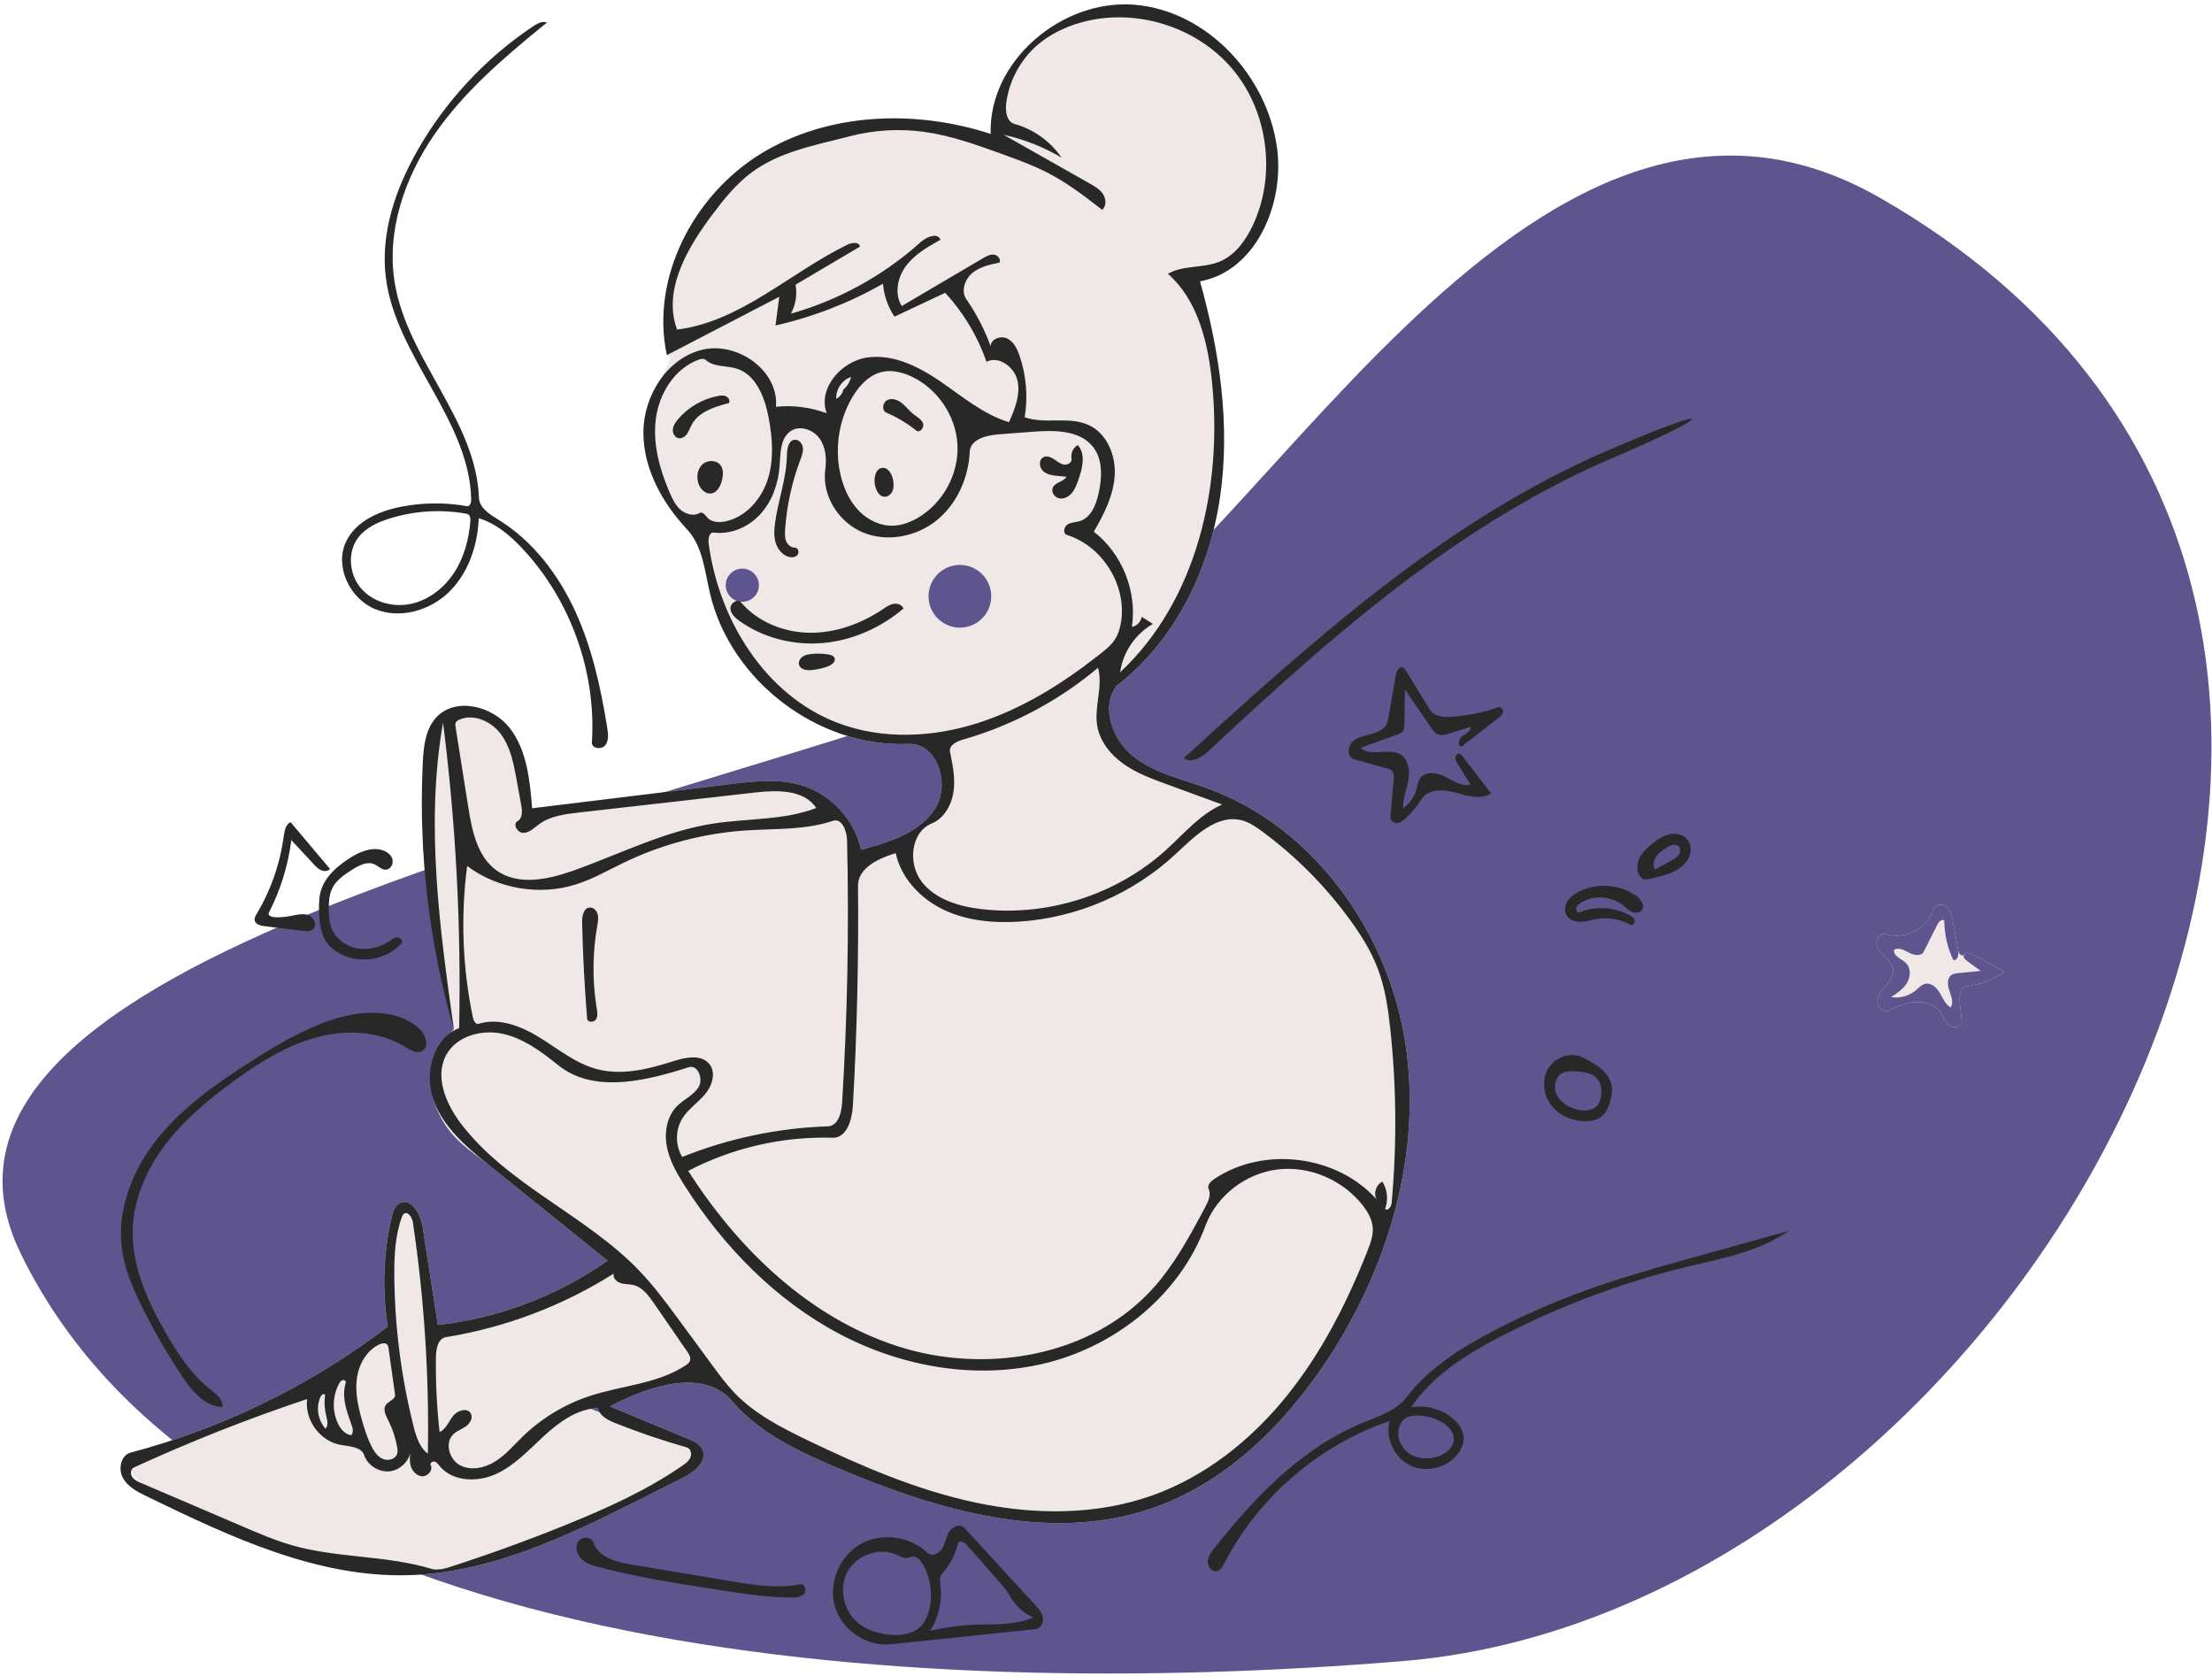
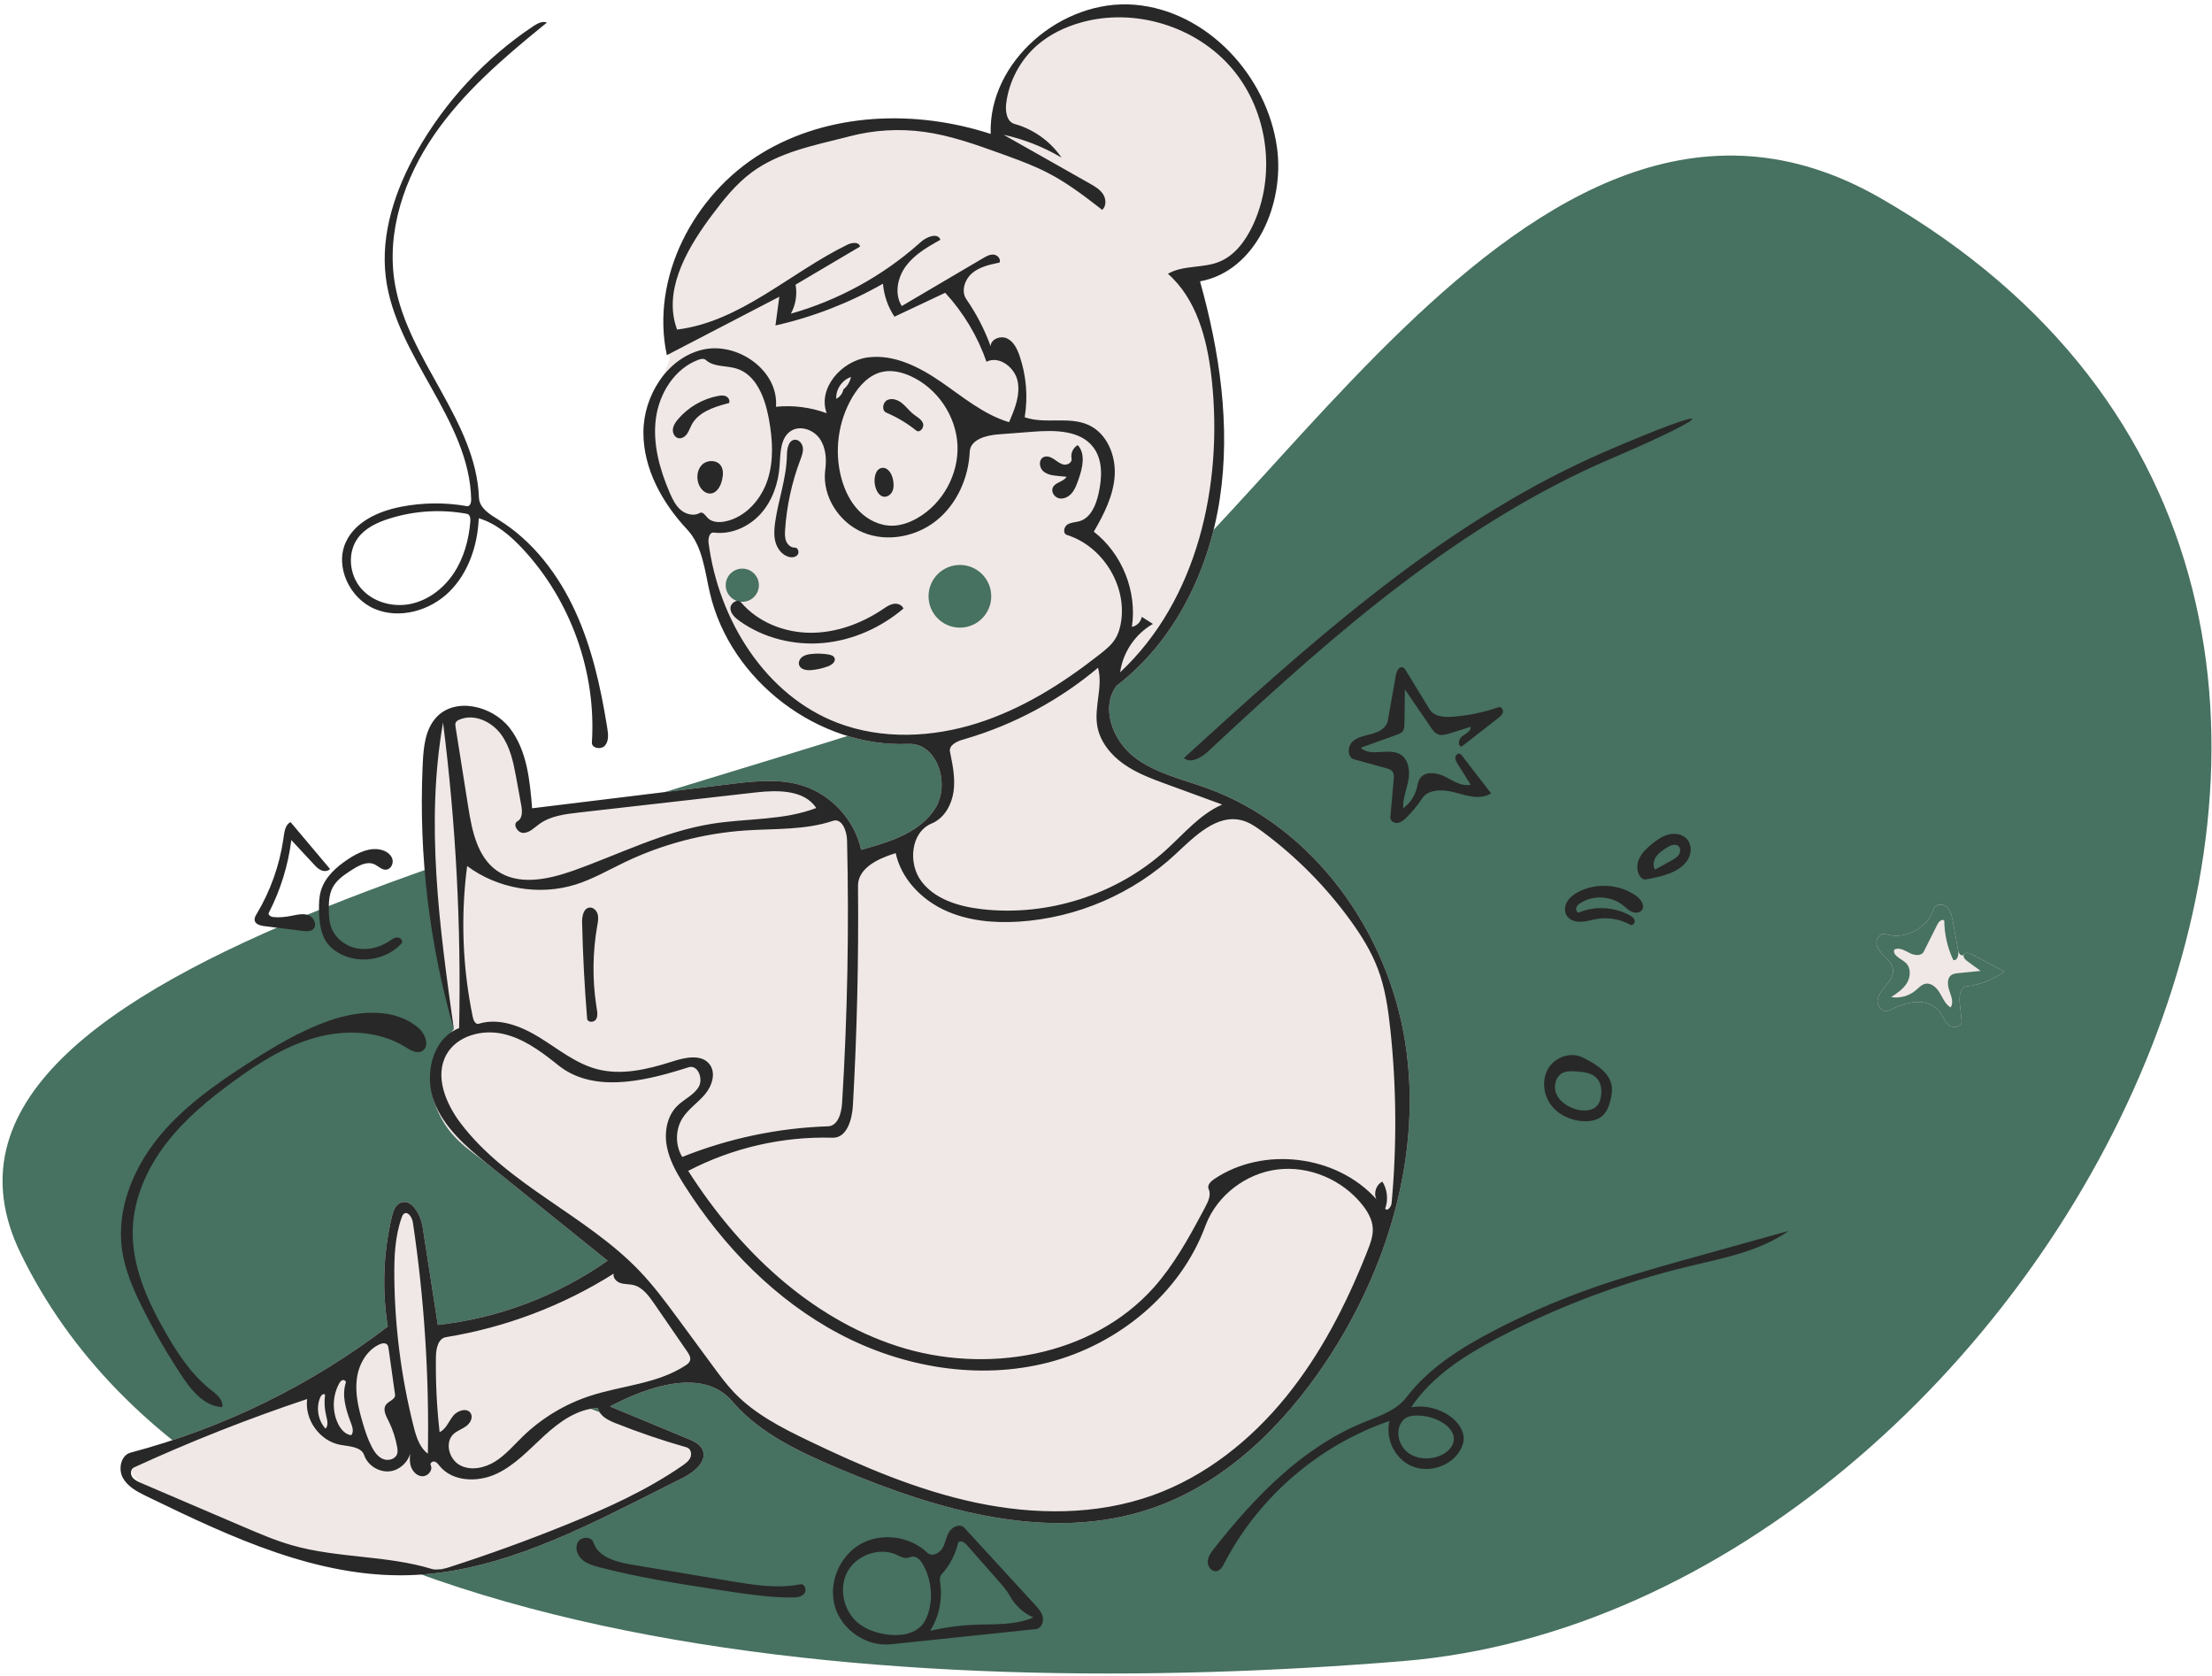
<svg xmlns="http://www.w3.org/2000/svg" width="173" height="131" viewBox="0 0 173 131" fill="none">
-   <path fill-rule="evenodd" clip-rule="evenodd" d="M147.049 15.479C119.096 -0.561 97.302 46.523 81.472 52.45C49.568 64.396 -9.689 74.786 1.612 98.01C17.129 129.899 71.12 133.081 109.73 129.899C159.949 125.761 202.006 47.016 147.049 15.479Z" fill="#5E548E" />
+   <path fill-rule="evenodd" clip-rule="evenodd" d="M147.049 15.479C119.096 -0.561 97.302 46.523 81.472 52.45C49.568 64.396 -9.689 74.786 1.612 98.01C17.129 129.899 71.12 133.081 109.73 129.899C159.949 125.761 202.006 47.016 147.049 15.479Z" fill="#477160" />
  <path fill-rule="evenodd" clip-rule="evenodd" d="M152.255 70.914C152.543 71.168 152.641 71.566 152.713 71.946L153.151 74.335C153.212 74.668 153.491 74.825 153.598 74.636C153.712 74.436 154.015 74.519 154.218 74.627L156.757 75.978C155.893 76.598 154.874 76.999 153.82 77.135C153.3 77.203 153.216 77.914 153.272 78.436L153.422 79.853C153.469 80.295 152.774 80.445 152.427 80.168C152.079 79.891 151.948 79.427 151.674 79.077C151.232 78.511 150.451 78.3 149.737 78.366C149.022 78.431 148.353 78.731 147.699 79.027C147.277 79.217 146.813 78.713 146.846 78.251C146.875 77.844 147.136 77.502 147.401 77.185L147.507 77.059C147.805 76.705 148.103 76.285 148.053 75.826C148.011 75.442 147.738 75.134 147.463 74.859L147.303 74.698C147.049 74.438 146.807 74.149 146.763 73.793C146.712 73.387 147.082 72.92 147.472 73.046C148.972 73.531 150.778 72.585 151.235 71.076C151.354 70.684 151.948 70.643 152.255 70.914Z" fill="#F0E8E6" />
-   <path fill-rule="evenodd" clip-rule="evenodd" d="M152.255 70.914C152.543 71.168 152.641 71.566 152.713 71.946L153.151 74.335C153.212 74.668 153.078 75.182 152.761 75.066C152.309 74.108 152.069 73.052 152.062 71.993C151.89 71.827 151.633 72.073 151.526 72.287L150.455 74.421C150.267 74.797 149.703 74.714 149.332 74.517L149.133 74.412C148.81 74.245 148.459 74.097 148.153 74.261C147.997 74.729 148.691 74.962 149.051 75.298C149.462 75.682 149.438 76.372 149.15 76.856C148.863 77.339 148.377 77.665 147.908 77.975C148.582 78.086 149.302 77.889 149.826 77.449C150.062 77.251 150.279 76.996 150.582 76.932C151.049 76.835 151.47 77.24 151.713 77.652C151.955 78.064 152.148 78.546 152.562 78.783C152.77 78.456 152.659 78.045 152.528 77.667L152.466 77.49C152.316 77.067 152.249 76.507 152.617 76.25C152.755 76.154 152.927 76.126 153.096 76.107L154.907 75.926L153.864 75.166C153.688 75.038 153.491 74.825 153.598 74.636C153.712 74.436 154.015 74.519 154.218 74.627L156.757 75.978C155.893 76.598 154.874 76.999 153.82 77.135C153.3 77.203 153.216 77.914 153.272 78.436L153.422 79.853C153.469 80.295 152.774 80.445 152.427 80.168C152.079 79.891 151.948 79.427 151.674 79.077C151.232 78.511 150.451 78.3 149.737 78.366C149.022 78.431 148.353 78.731 147.699 79.027C147.277 79.217 146.813 78.713 146.846 78.251C146.875 77.844 147.136 77.502 147.401 77.185L147.507 77.059C147.805 76.705 148.103 76.285 148.053 75.826C148.011 75.442 147.738 75.134 147.463 74.859L147.303 74.698C147.049 74.438 146.807 74.149 146.763 73.793C146.712 73.387 147.082 72.92 147.472 73.046C148.972 73.531 150.778 72.585 151.235 71.076C151.354 70.684 151.948 70.643 152.255 70.914Z" fill="#5E548E" />
+   <path fill-rule="evenodd" clip-rule="evenodd" d="M152.255 70.914C152.543 71.168 152.641 71.566 152.713 71.946L153.151 74.335C153.212 74.668 153.078 75.182 152.761 75.066C152.309 74.108 152.069 73.052 152.062 71.993C151.89 71.827 151.633 72.073 151.526 72.287L150.455 74.421C150.267 74.797 149.703 74.714 149.332 74.517L149.133 74.412C148.81 74.245 148.459 74.097 148.153 74.261C147.997 74.729 148.691 74.962 149.051 75.298C149.462 75.682 149.438 76.372 149.15 76.856C148.863 77.339 148.377 77.665 147.908 77.975C148.582 78.086 149.302 77.889 149.826 77.449C150.062 77.251 150.279 76.996 150.582 76.932C151.049 76.835 151.47 77.24 151.713 77.652C151.955 78.064 152.148 78.546 152.562 78.783C152.77 78.456 152.659 78.045 152.528 77.667L152.466 77.49C152.316 77.067 152.249 76.507 152.617 76.25C152.755 76.154 152.927 76.126 153.096 76.107L154.907 75.926L153.864 75.166C153.688 75.038 153.491 74.825 153.598 74.636C153.712 74.436 154.015 74.519 154.218 74.627L156.757 75.978C155.893 76.598 154.874 76.999 153.82 77.135C153.3 77.203 153.216 77.914 153.272 78.436L153.422 79.853C153.469 80.295 152.774 80.445 152.427 80.168C152.079 79.891 151.948 79.427 151.674 79.077C151.232 78.511 150.451 78.3 149.737 78.366C149.022 78.431 148.353 78.731 147.699 79.027C147.277 79.217 146.813 78.713 146.846 78.251C146.875 77.844 147.136 77.502 147.401 77.185L147.507 77.059C147.805 76.705 148.103 76.285 148.053 75.826C148.011 75.442 147.738 75.134 147.463 74.859L147.303 74.698C147.049 74.438 146.807 74.149 146.763 73.793C146.712 73.387 147.082 72.92 147.472 73.046C148.972 73.531 150.778 72.585 151.235 71.076C151.354 70.684 151.948 70.643 152.255 70.914Z" fill="#477160" />
  <path fill-rule="evenodd" clip-rule="evenodd" d="M52.381 28.065C51.295 23.237 54.254 15.224 59.542 12.002C64.829 8.78 71.593 8.559 77.482 10.473C77.294 4.784 83.063 -0.098 88.736 0.372C94.408 0.842 99.115 5.935 99.877 11.576C100.471 15.971 98.215 21.206 93.852 22.002C95.394 27.512 96.251 33.31 95.405 38.969C94.558 44.628 91.865 50.156 87.32 53.633C86.066 55.321 87.013 57.867 88.665 59.169C90.317 60.47 92.455 60.928 94.432 61.646C102.714 64.656 108.546 72.828 109.905 81.535C111.264 90.242 108.549 99.272 103.643 106.593C100.282 111.607 95.71 116.06 89.991 117.988C81.962 120.695 73.159 118.059 65.364 114.742C62.392 113.477 59.365 112.04 57.268 109.584C55.019 106.952 50.769 108.373 47.703 109.984C49.741 110.829 51.779 111.675 53.818 112.52C54.255 112.702 54.731 112.918 54.934 113.346C55.361 114.248 54.308 115.116 53.417 115.565C52.459 116.047 51.501 116.53 50.543 117.012C44.663 119.973 38.54 122.998 31.959 123.181C24.765 123.381 17.969 120.165 11.494 117.022C10.774 116.673 10.011 116.284 9.62 115.586C9.228 114.889 9.447 113.801 10.221 113.596C17.484 111.675 24.361 108.304 30.329 103.738C29.872 100.896 29.98 97.964 30.643 95.163C30.739 94.758 30.878 94.314 31.238 94.107C32.126 93.597 32.897 94.94 33.054 95.951C33.45 98.505 33.846 101.058 34.242 103.612C38.995 103.086 43.608 101.34 47.519 98.586C44.469 96.13 41.419 93.674 38.369 91.218C36.609 89.801 34.911 88.953 33.96 86.178C33.327 84.328 33.838 82.427 35.494 80.477C33.645 71.262 32.836 64.316 33.067 59.638C33.129 58.389 33.269 57.041 34.109 56.116C35.593 54.483 38.505 55.187 39.859 56.929C41.214 58.672 41.44 61.01 41.615 63.21C46.771 62.58 51.927 61.95 57.083 61.32C58.969 61.089 60.922 60.864 62.738 61.426C65.016 62.13 66.845 64.125 67.35 66.455C69.525 65.867 71.895 65.143 73.124 63.254C74.353 61.364 73.312 58.078 71.06 58.176C64.017 58.48 57.129 53.254 55.526 46.389C55.118 44.643 54.96 42.703 53.734 41.395C51.792 39.321 50.312 36.648 50.322 33.807C50.331 30.965 51.522 30.627 52.381 28.065ZM10.34 115.499C10.498 115.736 10.775 115.86 11.037 115.973C13.727 117.124 16.416 118.275 19.106 119.426C20.329 119.949 21.557 120.475 22.837 120.841C26.406 121.862 30.252 121.613 33.801 122.703C34.231 122.835 34.693 122.699 35.122 122.561C38.217 121.564 41.276 120.454 44.29 119.234C47.443 117.958 50.568 116.549 53.368 114.617C53.622 114.441 53.887 114.246 54.003 113.959C54.119 113.672 54.012 113.273 53.714 113.189C51.825 112.652 49.963 112.019 48.138 111.293C47.551 111.06 46.891 110.727 46.766 110.108C45.158 110.172 43.752 111.186 42.566 112.274C41.38 113.362 40.266 114.59 38.805 115.264C37.343 115.937 35.382 115.879 34.37 114.628C34.262 114.495 34.153 114.341 33.987 114.297C33.821 114.254 33.607 114.42 33.684 114.573C33.885 114.97 33.454 115.473 33.01 115.445C32.566 115.418 32.218 115.013 32.109 114.581C32 114.15 31.406 114.921 30.546 115.049C29.685 115.177 28.772 114.625 28.487 113.804C28.251 113.127 27.328 113.115 26.622 112.988C25.018 112.7 23.799 111.019 24.025 109.404C19.414 110.942 14.887 112.73 10.47 114.759C10.211 114.878 10.181 115.262 10.34 115.499Z" fill="#F0E8E6" />
-   <path d="M75.073 49.082C76.426 49.082 77.524 47.984 77.524 46.63C77.524 45.276 76.426 44.179 75.073 44.179C73.719 44.179 72.621 45.276 72.621 46.63C72.621 47.984 73.719 49.082 75.073 49.082Z" fill="#5E548E" />
-   <path d="M58.056 47.062C58.772 47.062 59.353 46.481 59.353 45.765C59.353 45.048 58.772 44.467 58.056 44.467C57.339 44.467 56.758 45.048 56.758 45.765C56.758 46.481 57.339 47.062 58.056 47.062Z" fill="#5E548E" />
+   <path d="M75.073 49.082C76.426 49.082 77.524 47.984 77.524 46.63C77.524 45.276 76.426 44.179 75.073 44.179C73.719 44.179 72.621 45.276 72.621 46.63C72.621 47.984 73.719 49.082 75.073 49.082Z" fill="#477160" />
+   <path d="M58.056 47.062C58.772 47.062 59.353 46.481 59.353 45.765C59.353 45.048 58.772 44.467 58.056 44.467C57.339 44.467 56.758 45.048 56.758 45.765C56.758 46.481 57.339 47.062 58.056 47.062Z" fill="#477160" />
  <path fill-rule="evenodd" clip-rule="evenodd" d="M86.778 56.469C87.003 57.634 87.67 58.763 88.559 59.463C90.211 60.765 93.924 62.105 95.9 62.823C96.08 62.889 95.066 63.462 93.757 64.728C90.212 68.157 82.462 74.297 74.89 71.212C74.005 70.851 73.266 70.436 72.663 69.996C72.107 69.59 77.205 70.174 81.971 69.271C86.762 68.362 91.22 65.962 90.027 64.06C88.905 62.271 85.751 59.242 85.505 57.46C85.177 55.086 86.585 55.467 86.778 56.469Z" fill="#F0E8E6" />
  <path fill-rule="evenodd" clip-rule="evenodd" d="M10.242 114.825C10.242 113.874 13.241 113.105 18.367 111.176C21.892 109.85 28.764 106.013 32.145 105.834C34.395 105.715 43.386 109.007 49.254 111.371C52.204 112.559 54.48 113.304 54.48 113.685C54.48 114.451 48.216 118.149 41.813 120.58C38.688 121.766 35.756 122.828 33.067 122.757C24.869 122.538 10.242 117.233 10.242 114.825Z" fill="#F0E8E6" />
  <path fill-rule="evenodd" clip-rule="evenodd" d="M126.057 35.842C114.301 40.863 104.48 49.442 95.123 58.166L94.551 58.701C94.005 59.211 93.177 59.744 92.587 59.285L94.406 57.63C103.919 48.986 113.755 40.416 125.526 35.324C134.576 31.409 134.48 32.244 126.057 35.842ZM75.42 119.475L80.934 125.482C81.205 125.776 81.486 126.092 81.562 126.484C81.637 126.877 81.41 127.356 81.012 127.397L69.658 128.585C67.772 128.782 65.849 127.474 65.306 125.657C64.763 123.841 65.632 121.712 67.275 120.765C68.917 119.818 71.17 120.116 72.534 121.434C72.871 121.761 73.465 121.483 73.704 121.079C73.944 120.676 73.996 120.18 74.244 119.781C74.491 119.382 75.102 119.129 75.42 119.475ZM66.263 122.942C65.559 124.278 66.005 126.088 67.21 126.999C67.8 127.445 68.525 127.684 69.256 127.802C70.288 127.968 71.486 127.842 72.149 127.034C72.391 126.739 72.54 126.378 72.641 126.01C72.978 124.785 72.807 123.429 72.175 122.327C72.004 122.027 71.739 121.713 71.394 121.728C71.23 121.735 71.077 121.818 70.914 121.835C70.642 121.863 70.39 121.708 70.142 121.593C68.773 120.955 66.968 121.606 66.263 122.942ZM74.93 120.68C74.713 121.584 74.264 122.431 73.639 123.118C73.462 123.312 73.506 123.611 73.541 123.871C73.715 125.134 73.428 126.455 72.745 127.532C73.864 127.267 75.009 127.108 76.158 127.06C77.734 126.992 79.377 127.119 80.821 126.485C80.05 126.149 79.395 125.552 78.99 124.815C78.752 124.381 78.422 124.006 78.095 123.635L75.584 120.781C75.403 120.575 74.994 120.413 74.93 120.68ZM46.415 120.626C46.775 121.75 48.129 122.135 49.302 122.338L57.132 123.645C58.942 123.947 60.8 124.249 62.601 123.892C62.941 123.825 63.12 124.364 62.896 124.628C62.672 124.892 62.282 124.924 61.936 124.925C60.367 124.93 58.808 124.721 57.255 124.488L55.602 124.236C52.675 123.786 49.75 123.307 46.886 122.562C46.395 122.434 45.887 122.289 45.512 121.948C45.137 121.608 44.941 121.013 45.206 120.581C45.47 120.149 46.26 120.143 46.415 120.626ZM88.736 0.372C94.408 0.842 99.115 5.935 99.877 11.576C100.471 15.971 98.215 21.206 93.852 22.002C95.394 27.512 96.251 33.31 95.405 38.969C94.558 44.628 91.865 50.156 87.32 53.633C86.066 55.321 87.013 57.867 88.665 59.169C90.317 60.47 92.455 60.928 94.432 61.646C102.714 64.656 108.546 72.828 109.905 81.535C111.264 90.242 108.549 99.272 103.643 106.593C100.282 111.607 95.71 116.06 89.99 117.988C82.042 120.668 73.335 118.111 65.598 114.841L65.364 114.742C62.454 113.503 59.492 112.1 57.4 109.736L57.268 109.584C55.019 106.952 50.769 108.373 47.703 109.984L53.818 112.52C54.255 112.702 54.731 112.918 54.934 113.346C55.361 114.248 54.308 115.116 53.417 115.565L49.827 117.372C44.166 120.214 38.273 123.005 31.959 123.181C24.848 123.378 18.127 120.239 11.72 117.132L11.313 116.934C10.649 116.606 9.979 116.226 9.62 115.586C9.228 114.889 9.447 113.801 10.221 113.596C17.484 111.675 24.361 108.304 30.329 103.738C29.872 100.896 29.98 97.964 30.643 95.163L30.677 95.027C30.773 94.662 30.918 94.291 31.238 94.107C32.126 93.597 32.897 94.94 33.054 95.951L34.242 103.612C38.995 103.086 43.608 101.34 47.519 98.586L38.123 91.019C36.441 89.658 34.738 88.187 33.96 86.178C33.145 84.071 33.801 81.214 35.908 80.399C36.074 72.417 35.654 64.422 34.65 56.502C33.263 64.413 34.378 72.523 35.494 80.477C33.58 73.85 32.751 66.912 33.05 60.021L33.067 59.638C33.129 58.389 33.269 57.041 34.109 56.116C35.593 54.483 38.505 55.187 39.859 56.929C41.214 58.672 41.44 61.01 41.615 63.21L57.437 61.277C59.213 61.064 61.036 60.899 62.738 61.426C65.016 62.13 66.845 64.125 67.35 66.455L67.721 66.354C69.79 65.781 71.965 65.036 73.124 63.254C74.339 61.384 73.334 58.148 71.132 58.174L71.06 58.176C64.017 58.48 57.129 53.254 55.526 46.389C55.118 44.643 54.96 42.703 53.734 41.395C51.792 39.321 50.312 36.648 50.322 33.807C50.331 30.965 52.143 28.036 54.901 27.356C57.66 26.677 60.925 28.979 60.687 31.81C62.026 31.674 63.395 31.848 64.656 32.315C63.937 30.375 65.802 28.234 67.852 27.953C69.901 27.671 71.899 28.695 73.603 29.867C75.308 31.04 76.936 32.421 78.918 33.015L79.009 32.804C79.419 31.847 79.796 30.826 79.59 29.815C79.368 28.729 78.145 27.79 77.154 28.288C76.459 26.296 75.353 24.448 73.925 22.895L69.957 24.765C69.446 24 69.133 23.103 69.056 22.186C66.436 23.683 63.593 24.788 60.649 25.452L60.95 23.205L52.154 27.774C50.856 21.72 54.254 15.224 59.542 12.002C64.829 8.78 71.593 8.559 77.482 10.473C77.294 4.784 83.063 -0.098 88.736 0.372ZM132.009 99.048C126.942 100.271 122.022 102.107 117.393 104.503L117.058 104.678C114.493 106.03 111.975 107.649 110.367 110.052C111.453 109.864 112.612 110.147 113.489 110.814C114.043 111.235 114.506 111.868 114.473 112.563C114.456 112.923 114.306 113.267 114.104 113.566C113.315 114.735 111.645 115.209 110.36 114.63C109.075 114.051 108.324 112.485 108.677 111.12C103.223 112.982 98.535 116.988 95.84 122.081L95.75 122.253C95.617 122.509 95.455 122.796 95.173 122.86C94.786 122.947 94.442 122.515 94.459 122.118C94.477 121.722 94.731 121.38 94.977 121.068C98.154 117.033 101.868 113.192 106.621 111.244L106.979 111.1C108.1 110.656 109.274 110.219 109.998 109.271C111.754 106.97 114.282 105.391 116.849 104.054C119.147 102.858 121.524 101.814 123.959 100.931C126.402 100.044 128.901 99.321 131.405 98.621L139.887 96.259C137.593 97.871 134.735 98.39 132.009 99.048ZM24.025 109.404C19.414 110.942 14.887 112.73 10.47 114.759C10.211 114.878 10.181 115.262 10.34 115.499C10.498 115.736 10.775 115.86 11.037 115.973L19.106 119.426C20.329 119.949 21.557 120.475 22.837 120.841C26.406 121.862 30.252 121.613 33.801 122.703C34.231 122.835 34.693 122.699 35.122 122.561C38.217 121.564 41.276 120.454 44.29 119.234C47.443 117.958 50.568 116.549 53.368 114.617C53.622 114.441 53.887 114.246 54.003 113.959C54.119 113.672 54.012 113.273 53.714 113.189C51.825 112.652 49.963 112.019 48.138 111.293L48.011 111.241C47.459 111.011 46.882 110.683 46.766 110.108C45.158 110.172 43.752 111.186 42.566 112.274C41.38 113.362 40.266 114.59 38.805 115.264C37.343 115.937 35.382 115.879 34.37 114.628L34.304 114.547C34.216 114.438 34.12 114.332 33.987 114.297C33.821 114.254 33.607 114.42 33.684 114.573C33.885 114.97 33.454 115.473 33.01 115.445C32.566 115.418 32.218 115.013 32.109 114.581C32.038 114.304 32.045 114.017 32.078 113.731L32.087 113.661C31.889 114.36 31.27 114.941 30.546 115.049C29.685 115.177 28.772 114.625 28.487 113.804C28.251 113.127 27.328 113.115 26.622 112.988C25.018 112.7 23.799 111.019 24.025 109.404ZM34.922 82.459C33.971 84.15 34.854 86.289 36.025 87.835C39.696 92.684 45.844 95.011 50.04 99.415C51.094 100.521 52.013 101.747 52.92 102.977L55.771 106.85C56.295 107.561 56.821 108.275 57.432 108.913C59.027 110.577 61.126 111.651 63.203 112.65C67.416 114.677 71.751 116.54 76.325 117.508C80.9 118.476 85.76 118.509 90.161 116.93C94.281 115.453 97.83 112.62 100.588 109.222C103.28 105.905 105.257 102.06 106.841 98.091L106.956 97.8C107.184 97.222 107.408 96.616 107.36 95.996C107.31 95.34 106.961 94.743 106.553 94.227C104.997 92.259 102.398 91.146 99.908 91.454C97.457 91.756 95.213 93.457 94.316 95.754L94.274 95.864C92.323 101.153 87.465 105.13 82.008 106.542C76.551 107.953 70.615 106.942 65.634 104.303C60.653 101.665 56.588 97.488 53.558 92.736L53.392 92.473C52.845 91.594 52.347 90.67 52.154 89.656C51.942 88.541 52.158 87.287 52.963 86.487C53.495 85.958 54.252 85.648 54.639 85.006C55.026 84.364 54.572 83.229 53.858 83.459L53.382 83.609C50.101 84.63 46.294 85.422 43.655 83.298L43.401 83.095C42.17 82.116 40.853 81.182 39.324 80.846C37.688 80.486 35.742 80.999 34.922 82.459ZM48 99.597C44.02 102.111 39.529 103.812 34.883 104.565C34.269 104.664 34.104 105.46 34.094 106.081C34.064 108.056 34.16 110.033 34.381 111.996C34.884 111.759 35.09 111.167 35.433 110.729C35.776 110.291 36.559 110.051 36.825 110.54C37.01 110.882 36.763 111.31 36.447 111.536C36.131 111.763 35.743 111.885 35.461 112.153C34.761 112.82 35.127 114.13 35.98 114.584C36.834 115.038 37.913 114.801 38.732 114.286C39.55 113.771 40.182 113.016 40.876 112.343C42.36 110.903 44.175 109.807 46.14 109.163C48.635 108.346 51.413 108.224 53.607 106.784C53.755 106.687 53.908 106.573 53.964 106.406C54.04 106.177 53.911 105.939 53.775 105.735L51.149 101.922C50.73 101.315 50.249 100.662 49.532 100.488C49.205 100.409 48.855 100.44 48.534 100.338C48.212 100.237 47.909 99.922 48 99.597ZM29.667 105.136C28.643 105.613 28.038 106.737 27.903 107.859C27.768 108.981 28.033 110.11 28.347 111.196C28.54 111.862 28.754 112.526 29.074 113.142C29.277 113.534 29.547 113.926 29.955 114.096C30.363 114.267 30.929 114.114 31.062 113.692C31.116 113.518 31.092 113.33 31.06 113.151C30.941 112.476 30.728 111.819 30.429 111.203L30.303 110.954C30.123 110.593 29.954 110.169 30.185 109.854C30.406 109.554 30.949 109.43 30.897 109.061L30.39 105.457C30.375 105.352 30.358 105.24 30.29 105.159C30.146 104.988 29.87 105.041 29.667 105.136ZM110.835 110.695C110.497 110.693 110.141 110.74 109.87 110.941C109.711 111.059 109.591 111.224 109.507 111.403C109.15 112.159 109.479 113.132 110.155 113.624C110.831 114.117 111.768 114.163 112.55 113.868C113.149 113.642 113.724 113.131 113.704 112.492C113.688 111.987 113.306 111.566 112.883 111.29C112.28 110.895 111.556 110.698 110.835 110.695ZM31.588 94.922C31.502 94.986 31.459 95.093 31.422 95.194C30.89 96.671 30.825 98.272 30.84 99.842C30.876 103.779 31.382 107.711 32.343 111.528L32.39 111.714C32.587 112.46 32.855 113.224 33.463 113.685C33.576 107.635 33.184 101.576 32.291 95.591C32.233 95.203 31.903 94.688 31.588 94.922ZM26.794 107.926C26.667 107.962 26.585 108.083 26.522 108.199C26.003 109.146 25.968 110.343 26.43 111.319C26.638 111.756 26.994 112.182 27.475 112.235C27.671 111.991 27.582 111.639 27.472 111.34L27.377 111.087C27.023 110.129 26.734 109.092 27.045 108.13C27.086 108.004 26.921 107.89 26.794 107.926ZM25.062 109.238C24.698 110.048 24.86 111.066 25.458 111.722C25.704 111.47 25.596 111.057 25.512 110.715C25.38 110.179 25.35 109.618 25.424 109.071C25.333 108.936 25.129 109.09 25.062 109.238ZM32.736 80.39C33.288 80.866 33.639 81.891 32.983 82.209C32.563 82.413 32.087 82.115 31.691 81.869C29.631 80.591 26.996 80.496 24.66 81.147C22.324 81.797 20.236 83.122 18.276 84.549C16.324 85.971 14.442 87.531 12.975 89.448C11.507 91.366 10.469 93.676 10.384 96.089C10.282 98.981 11.531 101.745 12.976 104.252C13.896 105.85 14.934 107.425 16.364 108.586L16.657 108.818C17.063 109.143 17.479 109.547 17.376 110.037C15.975 109.973 14.958 108.72 14.187 107.549C13.09 105.884 12.09 104.155 11.194 102.373C10.448 100.892 9.767 99.349 9.541 97.706C9.115 94.617 10.369 91.476 12.319 89.042C14.268 86.608 16.862 84.782 19.486 83.097C21.479 81.817 23.531 80.59 25.768 79.812C28.075 79.01 30.885 78.796 32.736 80.39ZM91.95 66.784C88.632 69.882 84.222 71.784 79.692 72.072C77.69 72.2 75.623 72.008 73.812 71.146C72 70.284 70.475 68.678 70.053 66.716L69.903 66.763C68.592 67.177 67.091 67.928 67.104 69.279C67.16 75.01 67.027 80.742 66.704 86.464C66.642 87.562 66.224 89.003 65.125 88.971C61.22 88.856 57.289 89.758 53.824 91.563C57.724 97.679 63.27 103.026 70.169 105.266C77.068 107.506 85.388 106.106 90.223 100.699C91.772 98.966 92.913 96.916 94.011 94.864L94.264 94.39C94.498 93.952 94.736 93.432 94.528 92.981C94.395 92.693 94.681 92.394 94.944 92.216C98.801 89.605 104.545 90.314 107.653 93.784C107.407 93.302 107.631 92.638 108.118 92.404C108.506 93.027 108.588 93.831 108.334 94.519C108.502 94.757 108.81 94.374 108.837 94.085C109.251 89.574 109.219 85.022 108.74 80.518C108.567 78.894 108.333 77.259 107.751 75.733C107.242 74.394 106.476 73.167 105.637 72.006C103.706 69.336 101.359 66.967 98.706 65.012L98.513 64.872C98.093 64.57 97.65 64.293 97.153 64.158C95.186 63.622 93.441 65.393 91.95 66.784ZM65.147 64.19C62.953 64.928 60.578 64.786 58.27 64.945C55.016 65.17 51.807 66.016 48.865 67.424C47.598 68.031 46.373 68.744 45.033 69.166C42.188 70.062 38.926 69.508 36.535 67.724C36.02 71.659 36.172 75.68 36.983 79.565C37.035 79.814 37.199 80.133 37.443 80.059C39.059 79.562 40.799 80.264 42.236 81.156C43.674 82.047 45.025 83.158 46.658 83.599C48.574 84.117 50.604 83.638 52.5 83.037L52.642 82.992C53.614 82.68 54.871 82.42 55.494 83.228C56.02 83.91 55.688 84.928 55.131 85.585C54.575 86.242 53.82 86.731 53.366 87.462C52.809 88.361 52.806 89.574 53.359 90.475C56.98 89.022 60.856 88.207 64.755 88.079C65.537 88.053 65.812 87.041 65.86 86.26C66.281 79.417 66.41 72.556 66.247 65.702C66.23 64.971 65.839 63.957 65.147 64.19ZM123.776 82.694L123.931 82.772C124.891 83.26 125.913 83.91 126.056 84.962C126.103 85.308 126.044 85.66 125.961 86C125.847 86.47 125.674 86.953 125.308 87.27C124.921 87.606 124.376 87.701 123.864 87.681C122.854 87.642 121.844 87.172 121.259 86.348C120.675 85.524 120.581 84.346 121.126 83.496C121.672 82.646 122.87 82.246 123.776 82.694ZM122.278 83.871C121.68 84.12 121.465 84.93 121.714 85.528C121.964 86.126 122.557 86.52 123.173 86.722C123.803 86.928 124.615 86.911 124.991 86.365C125.116 86.183 125.175 85.963 125.209 85.746C125.285 85.271 125.239 84.745 124.933 84.374C124.554 83.915 123.908 83.823 123.304 83.789L123.154 83.781C122.859 83.768 122.552 83.757 122.278 83.871ZM46.746 71.502C46.822 71.789 46.764 72.092 46.712 72.385C46.348 74.445 46.322 76.564 46.634 78.633L46.691 78.999C46.73 79.258 46.745 79.531 46.596 79.74C46.425 79.98 45.944 79.956 45.919 79.661C45.715 77.155 45.583 74.643 45.526 72.129C45.515 71.649 45.64 71.01 46.119 70.973C46.415 70.95 46.671 71.215 46.746 71.502ZM29.893 66.48C30.247 66.586 30.587 66.829 30.69 67.184C30.792 67.539 30.559 67.988 30.19 68.012C29.846 68.033 29.583 67.72 29.267 67.583C28.7 67.336 28.063 67.68 27.541 68.013L27.276 68.185C26.775 68.515 26.289 68.885 26.014 69.411C25.733 69.949 25.709 70.581 25.718 71.188C25.724 71.61 25.744 72.038 25.875 72.44C26.158 73.311 26.965 73.963 27.861 74.152C28.758 74.341 29.716 74.096 30.474 73.582L30.622 73.481C30.756 73.393 30.896 73.316 31.054 73.309C31.27 73.298 31.507 73.502 31.434 73.706C31.412 73.767 31.366 73.817 31.321 73.864C30.082 75.136 27.943 75.409 26.424 74.487C26.153 74.323 25.901 74.124 25.696 73.882C25.081 73.156 24.966 72.137 24.949 71.184C24.94 70.669 24.953 70.146 25.099 69.652C25.416 68.584 26.31 67.791 27.239 67.178C28.029 66.657 28.987 66.207 29.893 66.48ZM22.724 64.289L25.813 67.957C25.643 68.141 25.346 68.153 25.116 68.053C24.912 67.964 24.749 67.806 24.596 67.643L22.784 65.694C22.537 67.672 21.938 69.606 21.024 71.378C20.935 71.55 21.187 71.696 21.38 71.716C21.852 71.764 22.328 71.71 22.793 71.618L23.033 71.57C23.408 71.495 23.793 71.437 24.143 71.575C24.568 71.744 24.83 72.362 24.489 72.667C24.279 72.855 23.961 72.831 23.681 72.796L20.673 72.424L20.581 72.411C20.284 72.363 19.957 72.246 19.914 71.96C19.888 71.787 19.984 71.623 20.073 71.473C21.144 69.686 21.857 67.686 22.16 65.625L22.206 65.298C22.265 64.897 22.369 64.462 22.724 64.289ZM127.96 70.052C128.333 70.316 128.684 70.834 128.396 71.187C128.215 71.409 127.867 71.414 127.607 71.295C127.347 71.176 127.145 70.963 126.921 70.785C126.002 70.059 124.622 69.982 123.628 70.603C123.486 70.691 123.346 70.801 123.288 70.957C123.231 71.114 123.294 71.324 123.454 71.371C124.723 70.834 126.235 70.909 127.444 71.57C127.619 71.665 127.802 71.792 127.845 71.987C127.888 72.181 127.68 72.414 127.506 72.317C126.717 71.876 125.775 71.713 124.884 71.865C124.468 71.935 124.062 72.072 123.641 72.085C123.219 72.099 122.758 71.958 122.535 71.601C122.328 71.271 122.377 70.826 122.579 70.493C122.78 70.16 123.11 69.925 123.455 69.745C124.859 69.014 126.668 69.137 127.96 70.052ZM85.877 52.219C82.866 54.751 79.326 56.652 75.553 57.767L75.301 57.84C74.811 57.98 74.195 58.29 74.298 58.789L74.361 59.099C74.55 60.029 74.709 60.977 74.575 61.914C74.43 62.924 73.873 63.935 72.952 64.36L72.867 64.397C71.226 65.072 70.996 67.523 72.072 68.934C73.148 70.345 75.014 70.892 76.776 71.096C81.95 71.694 87.349 69.959 91.205 66.46C92.604 65.19 93.856 63.671 95.588 62.917L91.257 61.331C90.088 60.904 88.905 60.468 87.888 59.751C86.871 59.035 86.023 57.991 85.815 56.764C85.56 55.262 86.281 53.689 85.877 52.219ZM35.917 56.282C35.808 56.33 35.697 56.394 35.645 56.501C35.593 56.608 35.611 56.734 35.629 56.852L36.621 63.107C36.914 64.951 37.325 66.993 38.845 68.076C40.51 69.262 42.797 68.797 44.736 68.12L44.84 68.084C48.45 66.802 51.924 65.017 55.707 64.416C58.424 63.985 61.272 64.17 63.841 63.186C62.901 61.768 60.866 61.776 59.163 61.962L45.253 63.543C44.175 63.665 43.043 63.808 42.168 64.449C41.785 64.729 41.423 65.114 40.948 65.134C40.487 65.153 40.086 64.481 40.448 64.234L40.48 64.214C40.876 63.996 40.849 63.427 40.768 62.981L40.347 60.675C40.135 59.53 39.875 58.366 39.19 57.432C38.451 56.423 37.06 55.774 35.917 56.282ZM131.95 65.631C132.285 66.021 132.3 66.621 132.076 67.085C131.853 67.548 131.429 67.889 130.971 68.124C130.419 68.408 129.81 68.556 129.2 68.682L128.895 68.744C128.776 68.768 128.65 68.791 128.534 68.753C128.438 68.721 128.36 68.649 128.297 68.57C127.983 68.175 127.994 67.593 128.207 67.136C128.419 66.678 128.8 66.323 129.192 66.004C129.592 65.679 130.027 65.373 130.529 65.254C131.03 65.135 131.614 65.24 131.95 65.631ZM130.305 66.317L130.145 66.425C129.905 66.59 129.673 66.769 129.512 67.009C129.315 67.302 129.246 67.711 129.441 68.006L130.731 67.288C130.941 67.171 131.159 67.047 131.295 66.85C131.432 66.651 131.459 66.356 131.29 66.184C131.037 65.927 130.606 66.117 130.305 66.317ZM109.723 52.196C109.813 52.233 109.874 52.314 109.927 52.398L111.817 55.485C112.155 56.037 112.924 56.098 113.569 56.053C114.806 55.966 116.031 55.713 117.201 55.304C117.397 55.236 117.584 55.486 117.541 55.689C117.499 55.893 117.324 56.038 117.16 56.166L114.321 58.379C113.972 58.354 114.071 57.783 114.354 57.578L114.438 57.52C114.71 57.336 115.041 57.154 115.024 56.838L113.383 57.351C113.07 57.449 112.721 57.545 112.423 57.407C112.225 57.316 112.087 57.137 111.961 56.956L109.877 53.914L109.841 56.578C109.838 56.796 109.828 57.033 109.69 57.202C109.591 57.322 109.444 57.386 109.297 57.441L106.421 58.473C107.189 59.241 108.627 58.432 109.546 59.011C110.175 59.408 110.283 60.291 110.147 61.023C110.011 61.755 109.7 62.467 109.74 63.21C110.265 62.829 110.651 62.26 110.81 61.632C110.874 61.378 110.906 61.109 111.047 60.889C111.435 60.282 112.363 60.405 113.007 60.73C113.65 61.054 114.317 61.522 115.021 61.367L114 59.735C113.907 59.586 113.81 59.425 113.818 59.249C113.827 59.074 113.993 58.896 114.162 58.947C114.235 58.969 114.29 59.028 114.339 59.089L116.616 62.041C115.817 62.569 114.761 62.236 113.837 61.982L113.7 61.946C112.799 61.723 111.699 61.701 111.202 62.465C110.851 63.003 110.44 63.501 109.978 63.948C109.783 64.136 109.561 64.323 109.292 64.354C109.023 64.384 108.714 64.181 108.738 63.911L109.003 60.925C109.02 60.732 109.033 60.522 108.925 60.36C108.812 60.19 108.598 60.124 108.401 60.07L105.913 59.383C105.372 59.233 105.368 58.391 105.774 58.003C106.179 57.616 106.777 57.534 107.318 57.384C107.859 57.234 108.444 56.916 108.541 56.363L109.173 52.786C109.227 52.48 109.436 52.08 109.723 52.196ZM42.775 1.765L42.316 2.139C39.254 4.634 36.236 7.25 33.991 10.494C31.633 13.899 30.185 18.123 30.887 22.205C31.91 28.154 37.231 32.892 37.459 38.924C37.489 39.725 38.305 40.224 38.988 40.645C41.682 42.305 43.678 44.94 44.996 47.818C46.272 50.605 46.953 53.625 47.449 56.652L47.496 56.945C47.57 57.407 47.624 57.932 47.326 58.293C47.028 58.653 46.262 58.527 46.292 58.06C46.642 52.576 44.648 46.98 40.91 42.952C39.939 41.906 38.811 40.936 37.443 40.526C37.356 42.638 36.645 44.791 35.139 46.276C33.633 47.76 31.258 48.438 29.309 47.619C27.36 46.8 26.167 44.327 27.044 42.403C27.779 40.791 29.604 39.977 31.342 39.634C33.047 39.297 34.814 39.28 36.526 39.583C36.756 39.623 36.856 39.301 36.852 39.068C36.728 32.797 30.932 27.889 30.171 21.664C29.756 18.262 30.916 14.837 32.601 11.852C34.813 7.933 37.96 4.545 41.706 2.05L41.804 1.986C42.104 1.798 42.454 1.637 42.775 1.765ZM61.858 33.7C61.02 34.24 61.041 35.437 60.972 36.431C60.877 37.796 60.407 39.162 59.492 40.179C58.577 41.195 57.187 41.82 55.83 41.649C55.479 41.605 55.372 42.113 55.418 42.464C56.207 48.478 59.855 54.382 65.525 56.535C68.992 57.852 72.907 57.677 76.441 56.554C79.891 55.459 83.014 53.511 85.867 51.281L86.076 51.117C86.49 50.791 86.906 50.45 87.193 50.008C87.485 49.56 87.628 49.03 87.698 48.499C88.073 45.659 86.174 42.687 83.44 41.832C83.118 41.731 83.193 41.209 83.475 41.025C83.757 40.84 84.121 40.853 84.444 40.754C85.317 40.487 85.719 39.493 85.918 38.601C86.192 37.376 86.269 35.979 85.51 34.98C84.484 33.629 82.49 33.631 80.798 33.76L78.054 33.97C77.107 34.043 75.888 34.377 75.843 35.325C75.748 37.369 74.847 39.405 73.257 40.692C71.666 41.979 69.376 42.424 67.487 41.636C65.629 40.861 64.317 38.838 64.531 36.841L64.543 36.744C64.655 35.899 64.593 34.982 64.098 34.288C63.603 33.594 62.575 33.239 61.858 33.7ZM84.525 1.764C83.301 2.112 82.126 2.673 81.159 3.501C79.809 4.658 78.912 6.33 78.693 8.094C78.616 8.719 78.74 9.525 79.347 9.693C80.831 10.104 82.158 11.055 83.023 12.328C81.62 11.494 80.083 10.887 78.489 10.538L85.227 14.35C85.617 14.571 86.023 14.806 86.268 15.181C86.514 15.557 86.54 16.117 86.202 16.413L85.731 16.046C84.551 15.133 83.344 14.247 82.023 13.556C81.018 13.03 79.958 12.622 78.892 12.234L78.31 12.023C76.337 11.311 74.345 10.595 72.267 10.31C70.338 10.046 68.357 10.163 66.472 10.653L66.101 10.748C63.555 11.393 60.9 11.919 58.795 13.476C57.543 14.402 56.563 15.642 55.632 16.89L55.412 17.188C53.562 19.728 51.872 22.859 52.954 25.773C57.923 25.16 61.794 21.316 66.295 19.125C66.639 18.957 67.206 18.906 67.259 19.285L62.222 22.261C62.362 23.03 62.23 23.845 61.854 24.53C65.534 23.49 68.975 21.613 71.841 19.082L72.023 18.919C72.478 18.51 73.354 18.171 73.548 18.752L73.301 18.889C72.397 19.398 71.498 19.954 70.875 20.777C70.195 21.675 69.925 22.981 70.527 23.933L76.886 20.189C77.144 20.037 77.426 19.879 77.724 19.911C78.022 19.942 78.301 20.263 78.172 20.534L77.956 20.579C77.27 20.724 76.574 20.907 76.04 21.354C75.449 21.848 75.143 22.775 75.582 23.407C76.369 24.543 77.008 25.78 77.477 27.079C77.487 26.511 78.262 26.221 78.772 26.47C79.283 26.72 79.553 27.283 79.738 27.82C80.267 29.357 80.407 31.026 80.141 32.63C81.74 33.194 83.615 32.527 85.153 33.242C86.581 33.904 87.279 35.624 87.18 37.194C87.08 38.765 86.338 40.218 85.546 41.578C87.761 43.294 88.944 46.25 88.525 49.021C88.911 48.958 89.238 48.624 89.293 48.237L90.171 48.791C88.797 49.568 87.819 51.01 87.606 52.574C93.643 46.924 95.648 37.97 94.777 29.747L94.743 29.44C94.397 26.471 93.576 23.376 91.343 21.409C92.54 20.719 94.076 20.99 95.357 20.472C96.567 19.982 97.399 18.847 97.961 17.669C99.839 13.728 99.192 8.715 96.375 5.38C93.558 2.046 88.723 0.571 84.525 1.764ZM64.788 51.18C64.978 51.212 65.194 51.276 65.269 51.454C65.388 51.739 65.054 51.998 64.765 52.106C64.346 52.262 63.906 52.362 63.46 52.403C63.086 52.436 62.614 52.364 62.499 52.007C62.423 51.772 62.555 51.508 62.755 51.363C62.955 51.218 63.207 51.169 63.453 51.143C63.897 51.095 64.347 51.108 64.788 51.18ZM57.958 47.106C59.272 48.65 61.327 49.467 63.355 49.483C65.382 49.499 67.371 48.766 69.055 47.636L69.196 47.541C69.41 47.399 69.632 47.266 69.882 47.222C70.189 47.169 70.553 47.297 70.657 47.59C68.897 49.086 66.69 50.073 64.39 50.282C62.089 50.49 59.707 49.9 57.83 48.554C57.491 48.311 57.141 47.992 57.127 47.575C57.113 47.159 57.688 46.788 57.958 47.106ZM30.418 40.565C29.504 40.856 28.585 41.284 28.008 42.05C27.152 43.189 27.302 44.916 28.227 46C29.151 47.083 30.715 47.516 32.11 47.228C33.505 46.94 34.717 45.999 35.501 44.809C36.285 43.62 36.669 42.2 36.785 40.78C36.804 40.542 36.761 40.227 36.526 40.183C34.5 39.806 32.381 39.939 30.418 40.565ZM62.793 35.017C62.831 35.345 62.704 35.666 62.588 35.974C61.93 37.717 61.529 39.557 61.403 41.416C61.383 41.717 61.371 42.029 61.481 42.31C61.586 42.575 61.828 42.806 62.108 42.822L62.158 42.822C62.414 42.813 62.535 43.194 62.374 43.392C62.213 43.591 61.912 43.614 61.667 43.541C61.164 43.391 60.803 42.923 60.657 42.419C60.512 41.914 60.549 41.376 60.622 40.857C60.87 39.095 61.513 37.386 61.544 35.607C61.553 35.105 61.656 34.429 62.157 34.389C62.485 34.362 62.755 34.69 62.793 35.017ZM69.045 29.071C68 29.286 67.202 30.143 66.66 31.062C65.55 32.944 65.234 35.279 65.803 37.389C66.058 38.336 66.495 39.252 67.181 39.954C67.866 40.656 68.818 41.128 69.799 41.111C70.484 41.1 71.149 40.857 71.744 40.518C73.73 39.384 74.993 37.087 74.884 34.802C74.775 32.518 73.301 30.351 71.216 29.411C70.537 29.105 69.774 28.921 69.045 29.071ZM54.624 28.134C52.757 28.826 51.552 30.765 51.295 32.739C51.038 34.713 51.592 36.71 52.381 38.538C52.594 39.03 52.835 39.531 53.243 39.879C53.652 40.226 54.27 40.382 54.733 40.113C54.949 39.988 55.151 40.281 55.315 40.469C55.641 40.844 56.215 40.876 56.703 40.779C58.31 40.458 59.544 39.054 60.044 37.493C60.527 35.985 60.424 34.353 60.139 32.792L60.108 32.631C59.807 31.057 59.127 29.288 57.595 28.819C56.791 28.573 55.822 28.717 55.201 28.151C55.051 28.015 54.814 28.064 54.624 28.134ZM84.292 34.808C84.924 35.508 84.665 36.594 84.35 37.492L84.324 37.564C84.198 37.916 84.067 38.277 83.825 38.562C83.583 38.848 83.204 39.047 82.838 38.971C82.471 38.895 82.186 38.47 82.34 38.129C82.531 37.706 83.18 37.684 83.414 37.283L82.781 37.224C82.355 37.184 81.896 37.129 81.58 36.84C81.264 36.551 81.225 35.939 81.609 35.75C81.875 35.619 82.195 35.747 82.442 35.913C82.688 36.078 82.924 36.288 83.217 36.333C83.51 36.378 83.867 36.148 83.806 35.857C83.722 35.453 83.93 35.005 84.292 34.808ZM69.848 37.539C69.898 37.818 69.917 38.113 69.812 38.375C69.708 38.638 69.455 38.858 69.172 38.846C68.735 38.828 68.501 38.324 68.424 37.893C68.33 37.361 68.477 36.628 69.017 36.588C69.478 36.554 69.766 37.084 69.848 37.539ZM56.373 36.409C56.591 36.726 56.56 37.151 56.473 37.526C56.363 38.006 56.084 38.541 55.594 38.592C55.151 38.637 54.774 38.241 54.629 37.82C54.452 37.307 54.538 36.68 54.939 36.313C55.34 35.947 56.066 35.961 56.373 36.409ZM56.781 30.991C56.977 31.081 57.114 31.327 57.015 31.518L56.826 31.568C55.749 31.855 54.601 32.255 54.087 33.229C53.963 33.463 53.883 33.72 53.73 33.935C53.576 34.15 53.317 34.32 53.059 34.266C52.765 34.204 52.594 33.865 52.626 33.566C52.657 33.267 52.839 33.006 53.034 32.777C53.827 31.845 54.944 31.195 56.146 30.967C56.358 30.927 56.585 30.901 56.781 30.991ZM70.546 31.529C70.868 31.788 71.113 32.134 71.439 32.389C71.713 32.605 72.061 32.776 72.186 33.102C72.311 33.428 71.935 33.889 71.662 33.671C70.95 33.1 70.16 32.627 69.32 32.27C68.94 32.108 69.026 31.468 69.397 31.285C69.769 31.103 70.224 31.269 70.546 31.529ZM66.557 29.482C65.855 29.713 65.357 30.452 65.404 31.189C65.673 31.052 65.877 30.795 65.951 30.503L65.941 30.473C66.252 30.227 66.474 29.87 66.557 29.482Z" fill="#282828" />
  <path fill-rule="evenodd" clip-rule="evenodd" d="M27.014 117.856C27.296 117.859 27.556 117.99 27.802 118.134L27.936 118.213C29.448 119.118 31.043 119.884 32.695 120.497C32.922 120.581 32.852 120.962 32.63 121.061C32.409 121.159 32.154 121.071 31.928 120.984L27.049 119.085C26.737 118.964 26.375 118.779 26.347 118.445C26.32 118.112 26.68 117.854 27.014 117.856Z" fill="#F0E8E6" />
  <path fill-rule="evenodd" clip-rule="evenodd" d="M19.236 112.541L34.329 117.895L34.424 117.93C34.823 118.086 35.254 118.353 35.212 118.765C35.177 119.101 34.806 119.317 34.468 119.306C34.183 119.296 33.919 119.169 33.667 119.03L33.531 118.953C31.426 117.759 29.218 116.775 26.954 115.924C24.389 114.96 21.751 114.168 19.109 113.439C18.705 113.328 18.193 112.967 18.425 112.618C18.587 112.373 18.959 112.443 19.236 112.541Z" fill="#F0E8E6" />
</svg>
